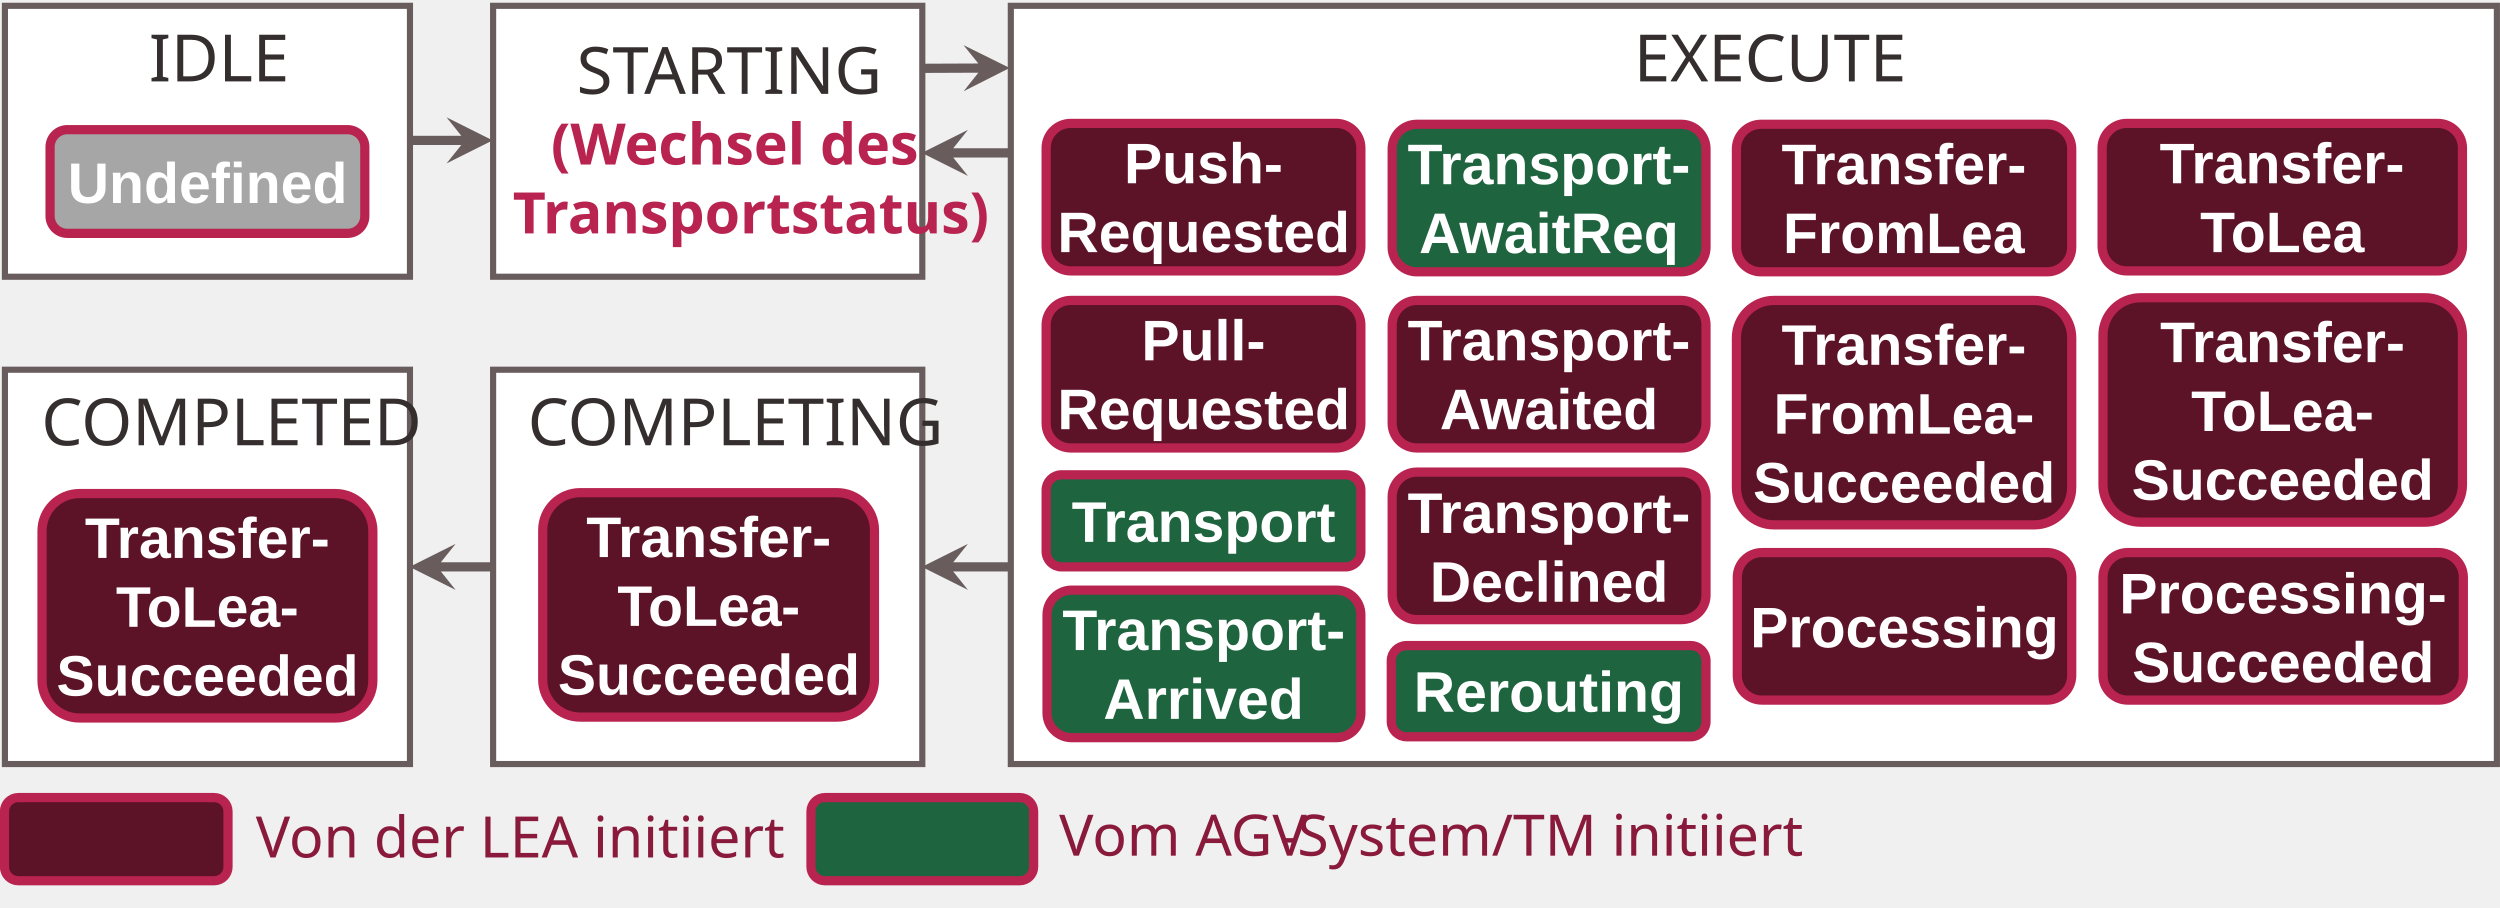
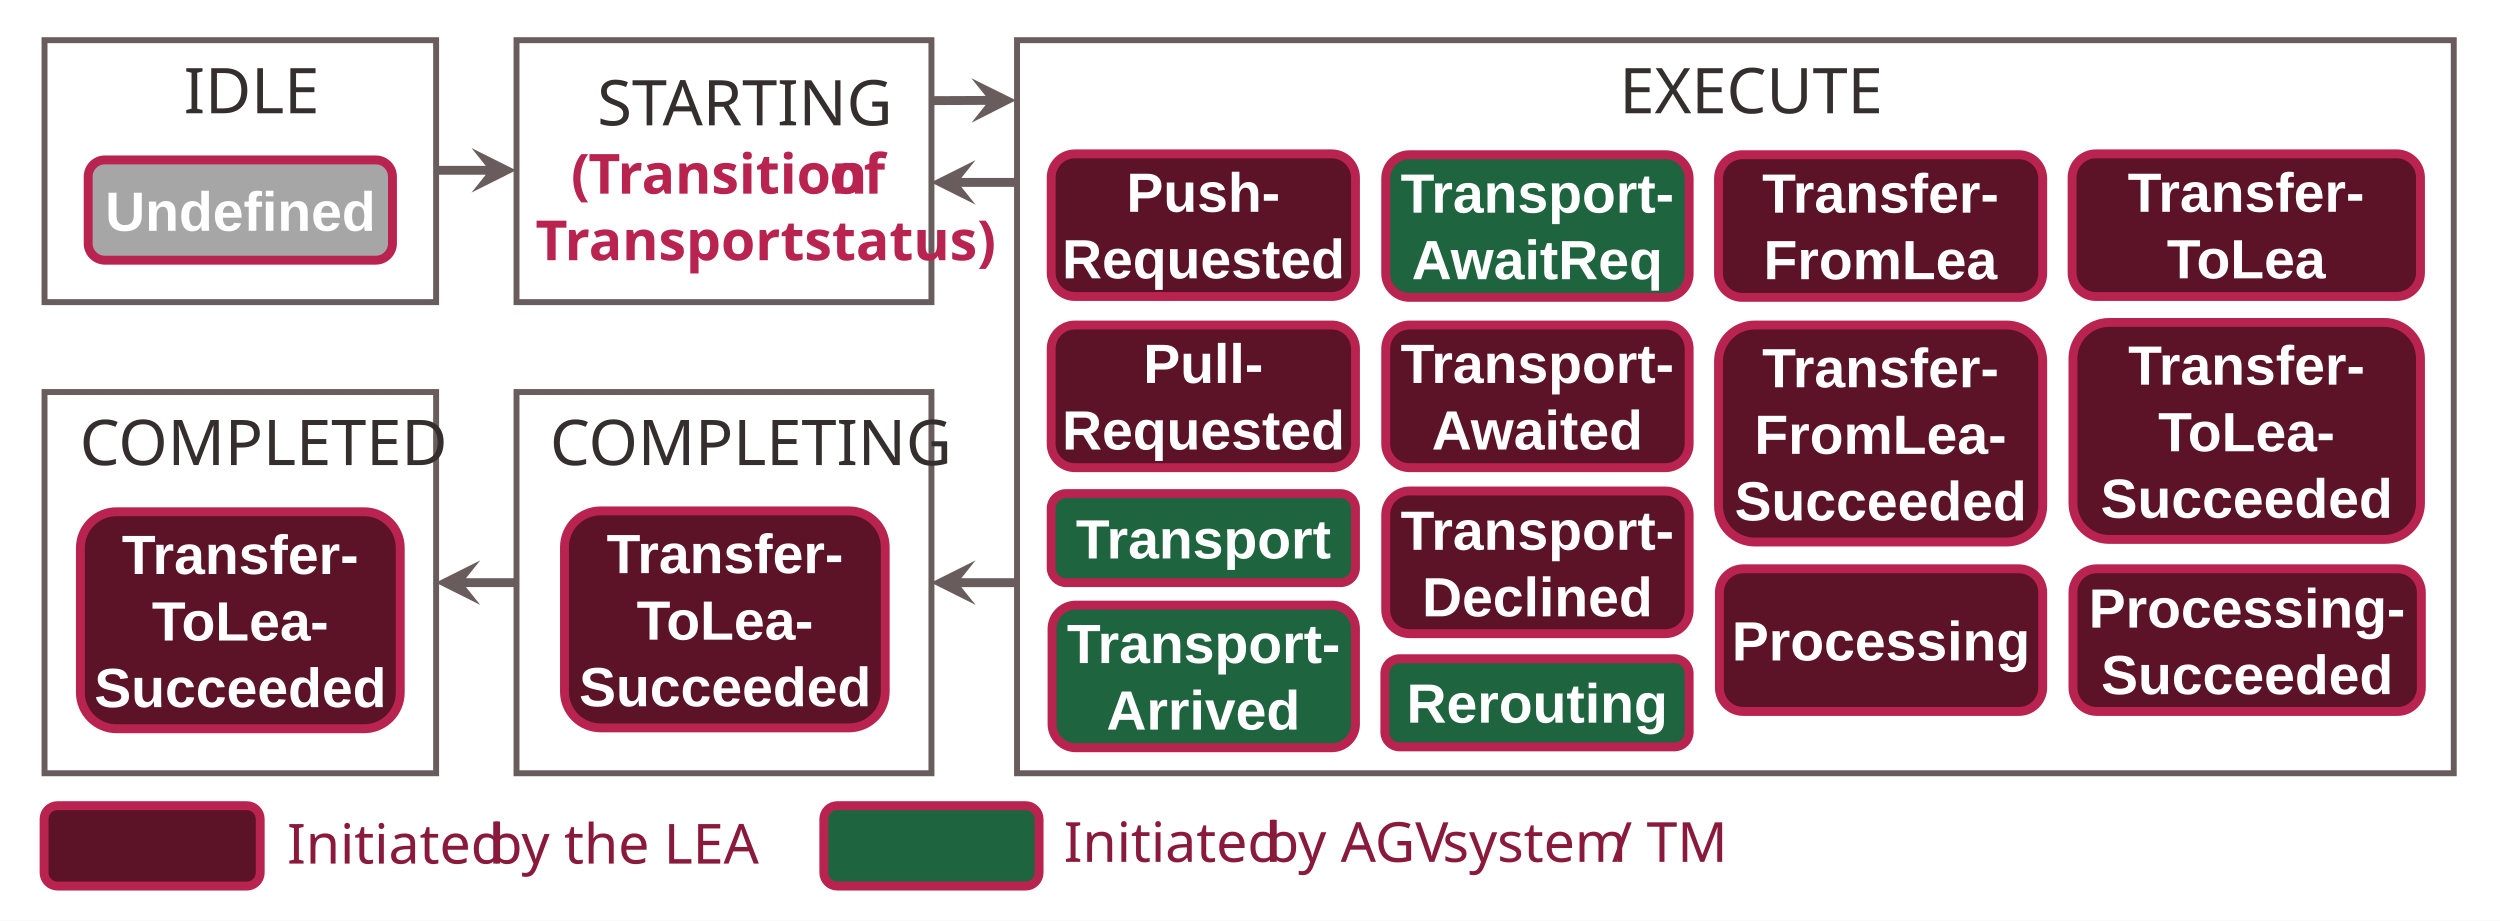
- <svg xmlns="http://www.w3.org/2000/svg" width="2796" height="1015" xml:space="preserve" overflow="hidden" version="1.1" id="svg65">
-   <defs id="defs65" />
-   <g transform="translate(-632 -814)" id="g65">
-     <rect x="637.5" y="820.5" width="453" height="303" stroke="#695C5D" stroke-width="6.875" stroke-miterlimit="8" fill="#FFFFFF" id="rect1" />
-     <text fill="#352E2E" font-family="Calibri,Calibri_MSFontService,sans-serif" font-weight="400" font-size="73" transform="matrix(1 0 0 1 798.527 905)" id="text1">IDLE</text>
-     <rect x="1183.5" y="820.5" width="480" height="303" stroke="#695C5D" stroke-width="6.875" stroke-miterlimit="8" fill="#FFFFFF" id="rect2" />
-     <text fill="#352E2E" font-family="Calibri,Calibri_MSFontService,sans-serif" font-weight="400" font-size="73" transform="matrix(1 0 0 1 1276.91 919)" id="text2">STARTING</text>
-     <text fill="#B8234F" font-family="Calibri,Calibri_MSFontService,sans-serif" font-weight="700" font-size="64" transform="matrix(1 0 0 1 1248.22 998)" id="text3">(Wechsel des </text>
-     <text fill="#B8234F" font-family="Calibri,Calibri_MSFontService,sans-serif" font-weight="700" font-size="64" transform="matrix(1 0 0 1 1205.43 1075)" id="text4">Transportstatus)</text>
-     <rect x="1762.5" y="820.5" width="1662" height="848" stroke="#695C5D" stroke-width="6.875" stroke-miterlimit="8" fill="#FFFFFF" id="rect4" />
-     <text fill="#352E2E" font-family="Calibri,Calibri_MSFontService,sans-serif" font-weight="400" font-size="73" transform="matrix(1 0 0 1 2459.33 905)" id="text5">EXECUTE</text>
-     <rect x="1183.5" y="1227.5" width="480" height="441" stroke="#695C5D" stroke-width="6.875" stroke-miterlimit="8" fill="#FFFFFF" id="rect5" />
-     <text fill="#352E2E" font-family="Calibri,Calibri_MSFontService,sans-serif" font-weight="400" font-size="73" transform="matrix(1 0 0 1 1222.2 1312)" id="text6">COMPLETING</text>
-     <rect x="637.5" y="1227.5" width="453" height="441" stroke="#695C5D" stroke-width="6.875" stroke-miterlimit="8" fill="#FFFFFF" id="rect6" />
-     <text fill="#352E2E" font-family="Calibri,Calibri_MSFontService,sans-serif" font-weight="400" font-size="73" transform="matrix(1 0 0 1 678.249 1312)" id="text7">COMPLETED</text>
-     <path d="M1090 965.844 1152.02 965.844 1152.02 976.157 1090 976.156ZM1152.02 971 1131.4 945.219 1182.96 971 1131.4 996.782Z" fill="#695C5D" id="path7" />
-     <path d="M0.022-5.156 67.317-4.867 67.273 5.445-0.022 5.156ZM67.295 0.289 46.781-25.58 98.232 0.422 46.559 25.982Z" fill="#695C5D" transform="matrix(1 0 0 -1 1663 890.422)" id="path8" />
-     <path d="M1693.94 979.844 1761.23 979.844 1761.23 990.156 1693.94 990.156ZM1693.94 985 1714.56 1010.78 1663 985 1714.56 959.219Z" fill="#695C5D" id="path9" />
-     <path d="M2.00175e-05-5.156 62.024-5.156 62.024 5.156-2.00175e-05 5.156ZM62.024 0 41.399-25.781 92.961 0 41.399 25.781Z" fill="#695C5D" transform="matrix(-1 0 0 1 1182.96 1448)" id="path10" />
-     <path d="M1802 979.5C1802 964.312 1814.31 952 1829.5 952L2126.5 952C2141.69 952 2154 964.312 2154 979.5L2154 1089.5C2154 1104.69 2141.69 1117 2126.5 1117L1829.5 1117C1814.31 1117 1802 1104.69 1802 1089.5Z" stroke="#B8234F" stroke-width="10.312" stroke-miterlimit="8" fill="#5C1227" fill-rule="evenodd" id="path11" />
-     <text fill="#FFFFFF" font-family="Arial,Arial_MSFontService,sans-serif" font-weight="700" font-size="64" transform="matrix(1 0 0 1 1889.09 1019)" id="text11">Push</text>
-     <text fill="#FFFFFF" font-family="Arial,Arial_MSFontService,sans-serif" font-weight="700" font-size="64" transform="matrix(1 0 0 1 2045.5 1019)" id="text12">-</text>
-     <text fill="#FFFFFF" font-family="Arial,Arial_MSFontService,sans-serif" font-weight="700" font-size="64" transform="matrix(1 0 0 1 1814.61 1096)" id="text13">Requested</text>
-     <path d="M1802 1177.5C1802 1162.31 1814.31 1150 1829.5 1150L2126.5 1150C2141.69 1150 2154 1162.31 2154 1177.5L2154 1287.5C2154 1302.69 2141.69 1315 2126.5 1315L1829.5 1315C1814.31 1315 1802 1302.69 1802 1287.5Z" stroke="#B8234F" stroke-width="10.312" stroke-miterlimit="8" fill="#5C1227" fill-rule="evenodd" id="path13" />
-     <text fill="#FFFFFF" font-family="Arial,Arial_MSFontService,sans-serif" font-weight="700" font-size="64" transform="matrix(1 0 0 1 1908.57 1217)" id="text14">Pull</text>
-     <text fill="#FFFFFF" font-family="Arial,Arial_MSFontService,sans-serif" font-weight="700" font-size="64" transform="matrix(1 0 0 1 2026.02 1217)" id="text15">-</text>
-     <text fill="#FFFFFF" font-family="Arial,Arial_MSFontService,sans-serif" font-weight="700" font-size="64" transform="matrix(1 0 0 1 1814.61 1294)" id="text16">Requested</text>
-     <path d="M1802 1362.17C1802 1352.69 1809.69 1345 1819.17 1345L2136.83 1345C2146.31 1345 2154 1352.69 2154 1362.17L2154 1430.83C2154 1440.31 2146.31 1448 2136.83 1448L1819.17 1448C1809.69 1448 1802 1440.31 1802 1430.83Z" stroke="#B8234F" stroke-width="10.312" stroke-miterlimit="8" fill="#1E643F" fill-rule="evenodd" id="path16" />
-     <text fill="#FFFFFF" font-family="Arial,Arial_MSFontService,sans-serif" font-weight="700" font-size="64" transform="matrix(1 0 0 1 1830.55 1420)" id="text17">Transport</text>
-     <path d="M2188 1553C2188 1543.61 2195.61 1536 2205 1536L2523 1536C2532.39 1536 2540 1543.61 2540 1553L2540 1621C2540 1630.39 2532.39 1638 2523 1638L2205 1638C2195.61 1638 2188 1630.39 2188 1621Z" stroke="#B8234F" stroke-width="10.312" stroke-miterlimit="8" fill="#1E643F" fill-rule="evenodd" id="path17" />
-     <text fill="#FFFFFF" font-family="Arial,Arial_MSFontService,sans-serif" font-weight="700" font-size="64" transform="matrix(1 0 0 1 2213.11 1610)" id="text18">Rerouting</text>
-     <path d="M2189 1177.5C2189 1162.31 2201.31 1150 2216.5 1150L2512.5 1150C2527.69 1150 2540 1162.31 2540 1177.5L2540 1287.5C2540 1302.69 2527.69 1315 2512.5 1315L2216.5 1315C2201.31 1315 2189 1302.69 2189 1287.5Z" stroke="#B8234F" stroke-width="10.312" stroke-miterlimit="8" fill="#5C1227" fill-rule="evenodd" id="path18" />
-     <text fill="#FFFFFF" font-family="Arial,Arial_MSFontService,sans-serif" font-weight="700" font-size="64" transform="matrix(1 0 0 1 2206.23 1217)" id="text19">Transport</text>
-     <text fill="#FFFFFF" font-family="Arial,Arial_MSFontService,sans-serif" font-weight="700" font-size="64" transform="matrix(1 0 0 1 2501.19 1217)" id="text20">-</text>
-     <text fill="#FFFFFF" font-family="Arial,Arial_MSFontService,sans-serif" font-weight="700" font-size="64" transform="matrix(1 0 0 1 2242.27 1294)" id="text21">Awaited</text>
-     <path d="M2189 1369.5C2189 1354.31 2201.31 1342 2216.5 1342L2512.5 1342C2527.69 1342 2540 1354.31 2540 1369.5L2540 1479.5C2540 1494.69 2527.69 1507 2512.5 1507L2216.5 1507C2201.31 1507 2189 1494.69 2189 1479.5Z" stroke="#B8234F" stroke-width="10.312" stroke-miterlimit="8" fill="#5C1227" fill-rule="evenodd" id="path21" />
-     <text fill="#FFFFFF" font-family="Arial,Arial_MSFontService,sans-serif" font-weight="700" font-size="64" transform="matrix(1 0 0 1 2206.23 1410)" id="text22">Transport</text>
-     <text fill="#FFFFFF" font-family="Arial,Arial_MSFontService,sans-serif" font-weight="700" font-size="64" transform="matrix(1 0 0 1 2501.19 1410)" id="text23">-</text>
-     <text fill="#FFFFFF" font-family="Arial,Arial_MSFontService,sans-serif" font-weight="700" font-size="64" transform="matrix(1 0 0 1 2231.09 1487)" id="text24">Declined</text>
-     <path d="M2189 980.5C2189 965.312 2201.31 953 2216.5 953L2512.5 953C2527.69 953 2540 965.312 2540 980.5L2540 1090.5C2540 1105.69 2527.69 1118 2512.5 1118L2216.5 1118C2201.31 1118 2189 1105.69 2189 1090.5Z" stroke="#B8234F" stroke-width="10.312" stroke-miterlimit="8" fill="#1E643F" fill-rule="evenodd" id="path24" />
-     <text fill="#FFFFFF" font-family="Arial,Arial_MSFontService,sans-serif" font-weight="700" font-size="64" transform="matrix(1 0 0 1 2206.23 1020)" id="text25">Transport</text>
-     <text fill="#FFFFFF" font-family="Arial,Arial_MSFontService,sans-serif" font-weight="700" font-size="64" transform="matrix(1 0 0 1 2501.19 1020)" id="text26">-</text>
-     <text fill="#FFFFFF" font-family="Arial,Arial_MSFontService,sans-serif" font-weight="700" font-size="64" transform="matrix(1 0 0 1 2219.08 1097)" id="text27">AwaitReq</text>
-     <path d="M1803 1501.5C1803 1486.31 1815.31 1474 1830.5 1474L2126.5 1474C2141.69 1474 2154 1486.31 2154 1501.5L2154 1611.5C2154 1626.69 2141.69 1639 2126.5 1639L1830.5 1639C1815.31 1639 1803 1626.69 1803 1611.5Z" stroke="#B8234F" stroke-width="10.312" stroke-miterlimit="8" fill="#1E643F" fill-rule="evenodd" id="path27" />
-     <text fill="#FFFFFF" font-family="Arial,Arial_MSFontService,sans-serif" font-weight="700" font-size="64" transform="matrix(1 0 0 1 1820.19 1541)" id="text28">Transport</text>
-     <text fill="#FFFFFF" font-family="Arial,Arial_MSFontService,sans-serif" font-weight="700" font-size="64" transform="matrix(1 0 0 1 2115.15 1541)" id="text29">-</text>
-     <text fill="#FFFFFF" font-family="Arial,Arial_MSFontService,sans-serif" font-weight="700" font-size="64" transform="matrix(1 0 0 1 1865.98 1618)" id="text30">Arrived</text>
-     <path d="M2574 980.5C2574 965.312 2586.31 953 2601.5 953L2921.5 953C2936.69 953 2949 965.312 2949 980.5L2949 1090.5C2949 1105.69 2936.69 1118 2921.5 1118L2601.5 1118C2586.31 1118 2574 1105.69 2574 1090.5Z" stroke="#B8234F" stroke-width="10.312" stroke-miterlimit="8" fill="#5C1227" fill-rule="evenodd" id="path30" />
-     <text fill="#FFFFFF" font-family="Arial,Arial_MSFontService,sans-serif" font-weight="700" font-size="64" transform="matrix(1 0 0 1 2624.43 1020)" id="text31">Transfer</text>
-     <text fill="#FFFFFF" font-family="Arial,Arial_MSFontService,sans-serif" font-weight="700" font-size="64" transform="matrix(1 0 0 1 2877 1020)" id="text32">-</text>
-     <text fill="#FFFFFF" font-family="Arial,Arial_MSFontService,sans-serif" font-weight="700" font-size="64" transform="matrix(1 0 0 1 2626.1 1097)" id="text33">FromLea</text>
-     <path d="M2574 1191.83C2574 1168.73 2592.73 1150 2615.83 1150L2907.17 1150C2930.27 1150 2949 1168.73 2949 1191.83L2949 1359.17C2949 1382.27 2930.27 1401 2907.17 1401L2615.83 1401C2592.73 1401 2574 1382.27 2574 1359.17Z" stroke="#B8234F" stroke-width="10.312" stroke-miterlimit="8" fill="#5C1227" fill-rule="evenodd" id="path33" />
-     <text fill="#FFFFFF" font-family="Arial,Arial_MSFontService,sans-serif" font-weight="700" font-size="64" transform="matrix(1 0 0 1 2624.44 1222)" id="text34">Transfer</text>
-     <text fill="#FFFFFF" font-family="Arial,Arial_MSFontService,sans-serif" font-weight="700" font-size="64" transform="matrix(1 0 0 1 2877.01 1222)" id="text35">-</text>
-     <text fill="#FFFFFF" font-family="Arial,Arial_MSFontService,sans-serif" font-weight="700" font-size="64" transform="matrix(1 0 0 1 2615.51 1299)" id="text36">FromLea</text>
-     <text fill="#FFFFFF" font-family="Arial,Arial_MSFontService,sans-serif" font-weight="700" font-size="64" transform="matrix(1 0 0 1 2885.92 1299)" id="text37">-</text>
-     <text fill="#FFFFFF" font-family="Arial,Arial_MSFontService,sans-serif" font-weight="700" font-size="64" transform="matrix(1 0 0 1 2592.59 1376)" id="text38">Succeeded</text>
-     <path d="M2575 1459.5C2575 1444.31 2587.31 1432 2602.5 1432L2921.5 1432C2936.69 1432 2949 1444.31 2949 1459.5L2949 1569.5C2949 1584.69 2936.69 1597 2921.5 1597L2602.5 1597C2587.31 1597 2575 1584.69 2575 1569.5Z" stroke="#B8234F" stroke-width="10.312" stroke-miterlimit="8" fill="#5C1227" fill-rule="evenodd" id="path38" />
-     <text fill="#FFFFFF" font-family="Arial,Arial_MSFontService,sans-serif" font-weight="700" font-size="64" transform="matrix(1 0 0 1 2589.43 1538)" id="text39">Processing</text>
-     <path d="M2984 1459.5C2984 1444.31 2996.31 1432 3011.5 1432L3359.5 1432C3374.69 1432 3387 1444.31 3387 1459.5L3387 1569.5C3387 1584.69 3374.69 1597 3359.5 1597L3011.5 1597C2996.31 1597 2984 1584.69 2984 1569.5Z" stroke="#B8234F" stroke-width="10.312" stroke-miterlimit="8" fill="#5C1227" fill-rule="evenodd" id="path39" />
-     <text fill="#FFFFFF" font-family="Arial,Arial_MSFontService,sans-serif" font-weight="700" font-size="64" transform="matrix(1 0 0 1 3002.24 1500)" id="text40">Processing</text>
-     <text fill="#FFFFFF" font-family="Arial,Arial_MSFontService,sans-serif" font-weight="700" font-size="64" transform="matrix(1 0 0 1 3347.13 1500)" id="text41">-</text>
-     <text fill="#FFFFFF" font-family="Arial,Arial_MSFontService,sans-serif" font-weight="700" font-size="64" transform="matrix(1 0 0 1 3016.56 1577)" id="text42">Succeeded</text>
-     <path d="M2983 979.5C2983 964.312 2995.31 952 3010.5 952L3358.5 952C3373.69 952 3386 964.312 3386 979.5L3386 1089.5C3386 1104.69 3373.69 1117 3358.5 1117L3010.5 1117C2995.31 1117 2983 1104.69 2983 1089.5Z" stroke="#B8234F" stroke-width="10.312" stroke-miterlimit="8" fill="#5C1227" fill-rule="evenodd" id="path42" />
-     <text fill="#FFFFFF" font-family="Arial,Arial_MSFontService,sans-serif" font-weight="700" font-size="64" transform="matrix(1 0 0 1 3047.28 1019)" id="text43">Transfer</text>
-     <text fill="#FFFFFF" font-family="Arial,Arial_MSFontService,sans-serif" font-weight="700" font-size="64" transform="matrix(1 0 0 1 3299.84 1019)" id="text44">-</text>
-     <text fill="#FFFFFF" font-family="Arial,Arial_MSFontService,sans-serif" font-weight="700" font-size="64" transform="matrix(1 0 0 1 3092.59 1096)" id="text45">ToLea</text>
-     <path d="M2984 1188.83C2984 1165.73 3002.73 1147 3025.83 1147L3344.17 1147C3367.27 1147 3386 1165.73 3386 1188.83L3386 1356.17C3386 1379.27 3367.27 1398 3344.17 1398L3025.83 1398C3002.73 1398 2984 1379.27 2984 1356.17Z" stroke="#B8234F" stroke-width="10.312" stroke-miterlimit="8" fill="#5C1227" fill-rule="evenodd" id="path45" />
-     <text fill="#FFFFFF" font-family="Arial,Arial_MSFontService,sans-serif" font-weight="700" font-size="64" transform="matrix(1 0 0 1 3047.85 1219)" id="text46">Transfer</text>
-     <text fill="#FFFFFF" font-family="Arial,Arial_MSFontService,sans-serif" font-weight="700" font-size="64" transform="matrix(1 0 0 1 3300.42 1219)" id="text47">-</text>
-     <text fill="#FFFFFF" font-family="Arial,Arial_MSFontService,sans-serif" font-weight="700" font-size="64" transform="matrix(1 0 0 1 3082.55 1296)" id="text48">ToLea</text>
-     <text fill="#FFFFFF" font-family="Arial,Arial_MSFontService,sans-serif" font-weight="700" font-size="64" transform="matrix(1 0 0 1 3265.7 1296)" id="text49">-</text>
-     <text fill="#FFFFFF" font-family="Arial,Arial_MSFontService,sans-serif" font-weight="700" font-size="64" transform="matrix(1 0 0 1 3016 1373)" id="text50">Succeeded</text>
-     <path d="M1693.94 1442.84 1761.23 1442.84 1761.23 1453.16 1693.94 1453.16ZM1693.94 1448 1714.56 1473.78 1663 1448 1714.56 1422.22Z" fill="#695C5D" id="path50" />
-     <path d="M637 1721.5C637 1712.94 643.94 1706 652.5 1706L871.5 1706C880.06 1706 887 1712.94 887 1721.5L887 1783.5C887 1792.06 880.06 1799 871.5 1799L652.5 1799C643.94 1799 637 1792.06 637 1783.5Z" stroke="#B8234F" stroke-width="10.312" stroke-miterlimit="8" fill="#5C1227" fill-rule="evenodd" id="path51" />
-     <text fill="#8A1A3B" font-family="Calibri,Calibri_MSFontService,sans-serif" font-weight="400" font-size="64" transform="matrix(1 0 0 1 918.087 1773)" id="text51">Von der LEA initiiert</text>
-     <path d="M1539 1721.5C1539 1712.94 1545.94 1706 1554.5 1706L1772.5 1706C1781.06 1706 1788 1712.94 1788 1721.5L1788 1783.5C1788 1792.06 1781.06 1799 1772.5 1799L1554.5 1799C1545.94 1799 1539 1792.06 1539 1783.5Z" stroke="#B8234F" stroke-width="10.312" stroke-miterlimit="8" fill="#1E643F" fill-rule="evenodd" id="path52" />
-     <text fill="#8A1A3B" font-family="Calibri,Calibri_MSFontService,sans-serif" font-weight="400" font-size="64" transform="matrix(1 0 0 1 1816.52 1771)" id="text52">Vom AGV</text>
-     <text fill="#8A1A3B" font-family="Calibri,Calibri_MSFontService,sans-serif" font-weight="400" font-size="64" transform="matrix(1 0 0 1 2063.37 1771)" id="text53">-</text>
-     <text fill="#8A1A3B" font-family="Calibri,Calibri_MSFontService,sans-serif" font-weight="400" font-size="64" transform="matrix(1 0 0 1 2082.85 1771)" id="text54">System/TM initiiert</text>
-     <path d="M688 978.334C688 967.656 696.656 959 707.334 959L1020.67 959C1031.34 959 1040 967.656 1040 978.334L1040 1055.67C1040 1066.34 1031.34 1075 1020.67 1075L707.334 1075C696.656 1075 688 1066.34 688 1055.67Z" stroke="#B8234F" stroke-width="10.312" stroke-miterlimit="8" fill="#A6A6A6" fill-rule="evenodd" id="path54" />
-     <text fill="#FFFFFF" font-family="Arial,Arial_MSFontService,sans-serif" font-weight="700" font-size="64" transform="matrix(1 0 0 1 707.72 1041)" id="text55">Undefined</text>
-     <path d="M679 1407.83C679 1384.73 697.73 1366 720.834 1366L1007.17 1366C1030.27 1366 1049 1384.73 1049 1407.83L1049 1575.17C1049 1598.27 1030.27 1617 1007.17 1617L720.834 1617C697.73 1617 679 1598.27 679 1575.17Z" stroke="#B8234F" stroke-width="10.312" stroke-miterlimit="8" fill="#5C1227" fill-rule="evenodd" id="path55" />
-     <text fill="#FFFFFF" font-family="Arial,Arial_MSFontService,sans-serif" font-weight="700" font-size="64" transform="matrix(1 0 0 1 726.947 1438)" id="text56">Transfer</text>
-     <text fill="#FFFFFF" font-family="Arial,Arial_MSFontService,sans-serif" font-weight="700" font-size="64" transform="matrix(1 0 0 1 979.511 1438)" id="text57">-</text>
-     <text fill="#FFFFFF" font-family="Arial,Arial_MSFontService,sans-serif" font-weight="700" font-size="64" transform="matrix(1 0 0 1 761.666 1515)" id="text58">ToLea</text>
-     <text fill="#FFFFFF" font-family="Arial,Arial_MSFontService,sans-serif" font-weight="700" font-size="64" transform="matrix(1 0 0 1 944.815 1515)" id="text59">-</text>
-     <text fill="#FFFFFF" font-family="Arial,Arial_MSFontService,sans-serif" font-weight="700" font-size="64" transform="matrix(1 0 0 1 695.116 1592)" id="text60">Succeeded</text>
-     <path d="M1239 1406.83C1239 1383.73 1257.73 1365 1280.83 1365L1568.17 1365C1591.27 1365 1610 1383.73 1610 1406.83L1610 1574.17C1610 1597.27 1591.27 1616 1568.17 1616L1280.83 1616C1257.73 1616 1239 1597.27 1239 1574.17Z" stroke="#B8234F" stroke-width="10.312" stroke-miterlimit="8" fill="#5C1227" fill-rule="evenodd" id="path60" />
-     <text fill="#FFFFFF" font-family="Arial,Arial_MSFontService,sans-serif" font-weight="700" font-size="64" transform="matrix(1 0 0 1 1287.73 1437)" id="text61">Transfer</text>
-     <text fill="#FFFFFF" font-family="Arial,Arial_MSFontService,sans-serif" font-weight="700" font-size="64" transform="matrix(1 0 0 1 1540.3 1437)" id="text62">-</text>
-     <text fill="#FFFFFF" font-family="Arial,Arial_MSFontService,sans-serif" font-weight="700" font-size="64" transform="matrix(1 0 0 1 1322.45 1514)" id="text63">ToLea</text>
-     <text fill="#FFFFFF" font-family="Arial,Arial_MSFontService,sans-serif" font-weight="700" font-size="64" transform="matrix(1 0 0 1 1505.6 1514)" id="text64">-</text>
-     <text fill="#FFFFFF" font-family="Arial,Arial_MSFontService,sans-serif" font-weight="700" font-size="64" transform="matrix(1 0 0 1 1255.9 1591)" id="text65">Succeeded</text>
+ <svg xmlns="http://www.w3.org/2000/svg" width="2892" height="1065" xml:space="preserve" overflow="hidden">
+   <defs>
+     <clipPath id="clip0">
+       <rect x="586" y="774" width="2892" height="1065" />
+     </clipPath>
+   </defs>
+   <g clip-path="url(#clip0)" transform="translate(-586 -774)">
+     <rect x="586" y="774" width="2892" height="1065" fill="#FFFFFF" />
+     <rect x="637.5" y="820.5" width="453" height="303" stroke="#695C5D" stroke-width="6.875" stroke-miterlimit="8" fill="#FFFFFF" />
+     <text fill="#352E2E" font-family="Calibri,Calibri_MSFontService,sans-serif" font-weight="400" font-size="73" transform="matrix(1 0 0 1 798.527 905)">IDLE</text>
+     <rect x="1183.5" y="820.5" width="480" height="303" stroke="#695C5D" stroke-width="6.875" stroke-miterlimit="8" fill="#FFFFFF" />
+     <text fill="#352E2E" font-family="Calibri,Calibri_MSFontService,sans-serif" font-weight="400" font-size="73" transform="matrix(1 0 0 1 1276.91 919)">STARTING</text>
+     <text fill="#B8234F" font-family="Calibri,Calibri_MSFontService,sans-serif" font-weight="700" font-size="64" transform="matrix(1 0 0 1 1246.57 998)">(</text>
+     <text fill="#B8234F" font-family="Calibri,Calibri_MSFontService,sans-serif" font-weight="700" font-size="64" transform="matrix(1 0 0 1 1266.62 998)">Transition</text>
+     <text fill="#B8234F" font-family="Calibri,Calibri_MSFontService,sans-serif" font-weight="700" font-size="64" transform="matrix(1 0 0 1 1545.49 998)">of</text>
+     <text fill="#B8234F" font-family="Calibri,Calibri_MSFontService,sans-serif" font-weight="700" font-size="64" transform="matrix(1 0 0 1 1205.43 1075)">Transportstatus)</text>
+     <rect x="1762.5" y="820.5" width="1662" height="848" stroke="#695C5D" stroke-width="6.875" stroke-miterlimit="8" fill="#FFFFFF" />
+     <text fill="#352E2E" font-family="Calibri,Calibri_MSFontService,sans-serif" font-weight="400" font-size="73" transform="matrix(1 0 0 1 2459.33 905)">EXECUTE</text>
+     <rect x="1183.5" y="1227.5" width="480" height="441" stroke="#695C5D" stroke-width="6.875" stroke-miterlimit="8" fill="#FFFFFF" />
+     <text fill="#352E2E" font-family="Calibri,Calibri_MSFontService,sans-serif" font-weight="400" font-size="73" transform="matrix(1 0 0 1 1222.2 1312)">COMPLETING</text>
+     <rect x="637.5" y="1227.5" width="453" height="441" stroke="#695C5D" stroke-width="6.875" stroke-miterlimit="8" fill="#FFFFFF" />
+     <text fill="#352E2E" font-family="Calibri,Calibri_MSFontService,sans-serif" font-weight="400" font-size="73" transform="matrix(1 0 0 1 678.249 1312)">COMPLETED</text>
+     <path d="M1090 965.844 1152.02 965.844 1152.02 976.157 1090 976.156ZM1152.02 971 1131.4 945.219 1182.96 971 1131.4 996.782Z" fill="#695C5D" />
+     <path d="M0.022-5.156 67.317-4.867 67.273 5.445-0.022 5.156ZM67.295 0.289 46.781-25.58 98.232 0.422 46.559 25.982Z" fill="#695C5D" transform="matrix(1 0 0 -1 1663 890.422)" />
+     <path d="M1693.94 979.844 1761.23 979.844 1761.23 990.156 1693.94 990.156ZM1693.94 985 1714.56 1010.78 1663 985 1714.56 959.219Z" fill="#695C5D" />
+     <path d="M2.00175e-05-5.156 62.024-5.156 62.024 5.156-2.00175e-05 5.156ZM62.024 0 41.399-25.781 92.961 0 41.399 25.781Z" fill="#695C5D" transform="matrix(-1 0 0 1 1182.96 1448)" />
+     <path d="M1802 979.5C1802 964.312 1814.31 952 1829.5 952L2126.5 952C2141.69 952 2154 964.312 2154 979.5L2154 1089.5C2154 1104.69 2141.69 1117 2126.5 1117L1829.5 1117C1814.31 1117 1802 1104.69 1802 1089.5Z" stroke="#B8234F" stroke-width="10.312" stroke-miterlimit="8" fill="#5C1227" fill-rule="evenodd" />
+     <text fill="#FFFFFF" font-family="Arial,Arial_MSFontService,sans-serif" font-weight="700" font-size="64" transform="matrix(1 0 0 1 1889.09 1019)">Push</text>
+     <text fill="#FFFFFF" font-family="Arial,Arial_MSFontService,sans-serif" font-weight="700" font-size="64" transform="matrix(1 0 0 1 2045.5 1019)">-</text>
+     <text fill="#FFFFFF" font-family="Arial,Arial_MSFontService,sans-serif" font-weight="700" font-size="64" transform="matrix(1 0 0 1 1814.61 1096)">Requested</text>
+     <path d="M1802 1177.5C1802 1162.31 1814.31 1150 1829.5 1150L2126.5 1150C2141.69 1150 2154 1162.31 2154 1177.5L2154 1287.5C2154 1302.69 2141.69 1315 2126.5 1315L1829.5 1315C1814.31 1315 1802 1302.69 1802 1287.5Z" stroke="#B8234F" stroke-width="10.312" stroke-miterlimit="8" fill="#5C1227" fill-rule="evenodd" />
+     <text fill="#FFFFFF" font-family="Arial,Arial_MSFontService,sans-serif" font-weight="700" font-size="64" transform="matrix(1 0 0 1 1908.57 1217)">Pull</text>
+     <text fill="#FFFFFF" font-family="Arial,Arial_MSFontService,sans-serif" font-weight="700" font-size="64" transform="matrix(1 0 0 1 2026.02 1217)">-</text>
+     <text fill="#FFFFFF" font-family="Arial,Arial_MSFontService,sans-serif" font-weight="700" font-size="64" transform="matrix(1 0 0 1 1814.61 1294)">Requested</text>
+     <path d="M1802 1362.17C1802 1352.69 1809.69 1345 1819.17 1345L2136.83 1345C2146.31 1345 2154 1352.69 2154 1362.17L2154 1430.83C2154 1440.31 2146.31 1448 2136.83 1448L1819.17 1448C1809.69 1448 1802 1440.31 1802 1430.83Z" stroke="#B8234F" stroke-width="10.312" stroke-miterlimit="8" fill="#1E643F" fill-rule="evenodd" />
+     <text fill="#FFFFFF" font-family="Arial,Arial_MSFontService,sans-serif" font-weight="700" font-size="64" transform="matrix(1 0 0 1 1830.55 1420)">Transport</text>
+     <path d="M2188 1553C2188 1543.61 2195.61 1536 2205 1536L2523 1536C2532.39 1536 2540 1543.61 2540 1553L2540 1621C2540 1630.39 2532.39 1638 2523 1638L2205 1638C2195.61 1638 2188 1630.39 2188 1621Z" stroke="#B8234F" stroke-width="10.312" stroke-miterlimit="8" fill="#1E643F" fill-rule="evenodd" />
+     <text fill="#FFFFFF" font-family="Arial,Arial_MSFontService,sans-serif" font-weight="700" font-size="64" transform="matrix(1 0 0 1 2213.11 1610)">Rerouting</text>
+     <path d="M2189 1177.5C2189 1162.31 2201.31 1150 2216.5 1150L2512.5 1150C2527.69 1150 2540 1162.31 2540 1177.5L2540 1287.5C2540 1302.69 2527.69 1315 2512.5 1315L2216.5 1315C2201.31 1315 2189 1302.69 2189 1287.5Z" stroke="#B8234F" stroke-width="10.312" stroke-miterlimit="8" fill="#5C1227" fill-rule="evenodd" />
+     <text fill="#FFFFFF" font-family="Arial,Arial_MSFontService,sans-serif" font-weight="700" font-size="64" transform="matrix(1 0 0 1 2206.23 1217)">Transport</text>
+     <text fill="#FFFFFF" font-family="Arial,Arial_MSFontService,sans-serif" font-weight="700" font-size="64" transform="matrix(1 0 0 1 2501.19 1217)">-</text>
+     <text fill="#FFFFFF" font-family="Arial,Arial_MSFontService,sans-serif" font-weight="700" font-size="64" transform="matrix(1 0 0 1 2242.27 1294)">Awaited</text>
+     <path d="M2189 1369.5C2189 1354.31 2201.31 1342 2216.5 1342L2512.5 1342C2527.69 1342 2540 1354.31 2540 1369.5L2540 1479.5C2540 1494.69 2527.69 1507 2512.5 1507L2216.5 1507C2201.31 1507 2189 1494.69 2189 1479.5Z" stroke="#B8234F" stroke-width="10.312" stroke-miterlimit="8" fill="#5C1227" fill-rule="evenodd" />
+     <text fill="#FFFFFF" font-family="Arial,Arial_MSFontService,sans-serif" font-weight="700" font-size="64" transform="matrix(1 0 0 1 2206.23 1410)">Transport</text>
+     <text fill="#FFFFFF" font-family="Arial,Arial_MSFontService,sans-serif" font-weight="700" font-size="64" transform="matrix(1 0 0 1 2501.19 1410)">-</text>
+     <text fill="#FFFFFF" font-family="Arial,Arial_MSFontService,sans-serif" font-weight="700" font-size="64" transform="matrix(1 0 0 1 2231.09 1487)">Declined</text>
+     <path d="M2189 980.5C2189 965.312 2201.31 953 2216.5 953L2512.5 953C2527.69 953 2540 965.312 2540 980.5L2540 1090.5C2540 1105.69 2527.69 1118 2512.5 1118L2216.5 1118C2201.31 1118 2189 1105.69 2189 1090.5Z" stroke="#B8234F" stroke-width="10.312" stroke-miterlimit="8" fill="#1E643F" fill-rule="evenodd" />
+     <text fill="#FFFFFF" font-family="Arial,Arial_MSFontService,sans-serif" font-weight="700" font-size="64" transform="matrix(1 0 0 1 2206.23 1020)">Transport</text>
+     <text fill="#FFFFFF" font-family="Arial,Arial_MSFontService,sans-serif" font-weight="700" font-size="64" transform="matrix(1 0 0 1 2501.19 1020)">-</text>
+     <text fill="#FFFFFF" font-family="Arial,Arial_MSFontService,sans-serif" font-weight="700" font-size="64" transform="matrix(1 0 0 1 2219.08 1097)">AwaitReq</text>
+     <path d="M1803 1501.5C1803 1486.31 1815.31 1474 1830.5 1474L2126.5 1474C2141.69 1474 2154 1486.31 2154 1501.5L2154 1611.5C2154 1626.69 2141.69 1639 2126.5 1639L1830.5 1639C1815.31 1639 1803 1626.69 1803 1611.5Z" stroke="#B8234F" stroke-width="10.312" stroke-miterlimit="8" fill="#1E643F" fill-rule="evenodd" />
+     <text fill="#FFFFFF" font-family="Arial,Arial_MSFontService,sans-serif" font-weight="700" font-size="64" transform="matrix(1 0 0 1 1820.19 1541)">Transport</text>
+     <text fill="#FFFFFF" font-family="Arial,Arial_MSFontService,sans-serif" font-weight="700" font-size="64" transform="matrix(1 0 0 1 2115.15 1541)">-</text>
+     <text fill="#FFFFFF" font-family="Arial,Arial_MSFontService,sans-serif" font-weight="700" font-size="64" transform="matrix(1 0 0 1 1865.98 1618)">Arrived</text>
+     <path d="M2574 980.5C2574 965.312 2586.31 953 2601.5 953L2921.5 953C2936.69 953 2949 965.312 2949 980.5L2949 1090.5C2949 1105.69 2936.69 1118 2921.5 1118L2601.5 1118C2586.31 1118 2574 1105.69 2574 1090.5Z" stroke="#B8234F" stroke-width="10.312" stroke-miterlimit="8" fill="#5C1227" fill-rule="evenodd" />
+     <text fill="#FFFFFF" font-family="Arial,Arial_MSFontService,sans-serif" font-weight="700" font-size="64" transform="matrix(1 0 0 1 2624.43 1020)">Transfer</text>
+     <text fill="#FFFFFF" font-family="Arial,Arial_MSFontService,sans-serif" font-weight="700" font-size="64" transform="matrix(1 0 0 1 2877 1020)">-</text>
+     <text fill="#FFFFFF" font-family="Arial,Arial_MSFontService,sans-serif" font-weight="700" font-size="64" transform="matrix(1 0 0 1 2626.1 1097)">FromLea</text>
+     <path d="M2574 1191.83C2574 1168.73 2592.73 1150 2615.83 1150L2907.17 1150C2930.27 1150 2949 1168.73 2949 1191.83L2949 1359.17C2949 1382.27 2930.27 1401 2907.17 1401L2615.83 1401C2592.73 1401 2574 1382.27 2574 1359.17Z" stroke="#B8234F" stroke-width="10.312" stroke-miterlimit="8" fill="#5C1227" fill-rule="evenodd" />
+     <text fill="#FFFFFF" font-family="Arial,Arial_MSFontService,sans-serif" font-weight="700" font-size="64" transform="matrix(1 0 0 1 2624.44 1222)">Transfer</text>
+     <text fill="#FFFFFF" font-family="Arial,Arial_MSFontService,sans-serif" font-weight="700" font-size="64" transform="matrix(1 0 0 1 2877.01 1222)">-</text>
+     <text fill="#FFFFFF" font-family="Arial,Arial_MSFontService,sans-serif" font-weight="700" font-size="64" transform="matrix(1 0 0 1 2615.51 1299)">FromLea</text>
+     <text fill="#FFFFFF" font-family="Arial,Arial_MSFontService,sans-serif" font-weight="700" font-size="64" transform="matrix(1 0 0 1 2885.92 1299)">-</text>
+     <text fill="#FFFFFF" font-family="Arial,Arial_MSFontService,sans-serif" font-weight="700" font-size="64" transform="matrix(1 0 0 1 2592.59 1376)">Succeeded</text>
+     <path d="M2575 1459.5C2575 1444.31 2587.31 1432 2602.5 1432L2921.5 1432C2936.69 1432 2949 1444.31 2949 1459.5L2949 1569.5C2949 1584.69 2936.69 1597 2921.5 1597L2602.5 1597C2587.31 1597 2575 1584.69 2575 1569.5Z" stroke="#B8234F" stroke-width="10.312" stroke-miterlimit="8" fill="#5C1227" fill-rule="evenodd" />
+     <text fill="#FFFFFF" font-family="Arial,Arial_MSFontService,sans-serif" font-weight="700" font-size="64" transform="matrix(1 0 0 1 2589.43 1538)">Processing</text>
+     <path d="M2984 1459.5C2984 1444.31 2996.31 1432 3011.5 1432L3359.5 1432C3374.69 1432 3387 1444.31 3387 1459.5L3387 1569.5C3387 1584.69 3374.69 1597 3359.5 1597L3011.5 1597C2996.31 1597 2984 1584.69 2984 1569.5Z" stroke="#B8234F" stroke-width="10.312" stroke-miterlimit="8" fill="#5C1227" fill-rule="evenodd" />
+     <text fill="#FFFFFF" font-family="Arial,Arial_MSFontService,sans-serif" font-weight="700" font-size="64" transform="matrix(1 0 0 1 3002.24 1500)">Processing</text>
+     <text fill="#FFFFFF" font-family="Arial,Arial_MSFontService,sans-serif" font-weight="700" font-size="64" transform="matrix(1 0 0 1 3347.13 1500)">-</text>
+     <text fill="#FFFFFF" font-family="Arial,Arial_MSFontService,sans-serif" font-weight="700" font-size="64" transform="matrix(1 0 0 1 3016.56 1577)">Succeeded</text>
+     <path d="M2983 979.5C2983 964.312 2995.31 952 3010.5 952L3358.5 952C3373.69 952 3386 964.312 3386 979.5L3386 1089.5C3386 1104.69 3373.69 1117 3358.5 1117L3010.5 1117C2995.31 1117 2983 1104.69 2983 1089.5Z" stroke="#B8234F" stroke-width="10.312" stroke-miterlimit="8" fill="#5C1227" fill-rule="evenodd" />
+     <text fill="#FFFFFF" font-family="Arial,Arial_MSFontService,sans-serif" font-weight="700" font-size="64" transform="matrix(1 0 0 1 3047.28 1019)">Transfer</text>
+     <text fill="#FFFFFF" font-family="Arial,Arial_MSFontService,sans-serif" font-weight="700" font-size="64" transform="matrix(1 0 0 1 3299.84 1019)">-</text>
+     <text fill="#FFFFFF" font-family="Arial,Arial_MSFontService,sans-serif" font-weight="700" font-size="64" transform="matrix(1 0 0 1 3092.59 1096)">ToLea</text>
+     <path d="M2984 1188.83C2984 1165.73 3002.73 1147 3025.83 1147L3344.17 1147C3367.27 1147 3386 1165.73 3386 1188.83L3386 1356.17C3386 1379.27 3367.27 1398 3344.17 1398L3025.83 1398C3002.73 1398 2984 1379.27 2984 1356.17Z" stroke="#B8234F" stroke-width="10.312" stroke-miterlimit="8" fill="#5C1227" fill-rule="evenodd" />
+     <text fill="#FFFFFF" font-family="Arial,Arial_MSFontService,sans-serif" font-weight="700" font-size="64" transform="matrix(1 0 0 1 3047.85 1219)">Transfer</text>
+     <text fill="#FFFFFF" font-family="Arial,Arial_MSFontService,sans-serif" font-weight="700" font-size="64" transform="matrix(1 0 0 1 3300.42 1219)">-</text>
+     <text fill="#FFFFFF" font-family="Arial,Arial_MSFontService,sans-serif" font-weight="700" font-size="64" transform="matrix(1 0 0 1 3082.55 1296)">ToLea</text>
+     <text fill="#FFFFFF" font-family="Arial,Arial_MSFontService,sans-serif" font-weight="700" font-size="64" transform="matrix(1 0 0 1 3265.7 1296)">-</text>
+     <text fill="#FFFFFF" font-family="Arial,Arial_MSFontService,sans-serif" font-weight="700" font-size="64" transform="matrix(1 0 0 1 3016 1373)">Succeeded</text>
+     <path d="M1693.94 1442.84 1761.23 1442.84 1761.23 1453.16 1693.94 1453.16ZM1693.94 1448 1714.56 1473.78 1663 1448 1714.56 1422.22Z" fill="#695C5D" />
+     <path d="M637 1721.5C637 1712.94 643.94 1706 652.5 1706L871.5 1706C880.06 1706 887 1712.94 887 1721.5L887 1783.5C887 1792.06 880.06 1799 871.5 1799L652.5 1799C643.94 1799 637 1792.06 637 1783.5Z" stroke="#B8234F" stroke-width="10.312" stroke-miterlimit="8" fill="#5C1227" fill-rule="evenodd" />
+     <text fill="#8A1A3B" font-family="Calibri,Calibri_MSFontService,sans-serif" font-weight="400" font-size="64" transform="matrix(1 0 0 1 918.087 1773)">Initiated</text>
+     <text fill="#8A1A3B" font-family="Calibri,Calibri_MSFontService,sans-serif" font-weight="400" font-size="64" transform="matrix(1 0 0 1 1151.13 1773)">by the LEA</text>
+     <path d="M1539 1721.5C1539 1712.94 1545.94 1706 1554.5 1706L1772.5 1706C1781.06 1706 1788 1712.94 1788 1721.5L1788 1783.5C1788 1792.06 1781.06 1799 1772.5 1799L1554.5 1799C1545.94 1799 1539 1792.06 1539 1783.5Z" stroke="#B8234F" stroke-width="10.312" stroke-miterlimit="8" fill="#1E643F" fill-rule="evenodd" />
+     <text fill="#8A1A3B" font-family="Calibri,Calibri_MSFontService,sans-serif" font-weight="400" font-size="64" transform="matrix(1 0 0 1 1816.52 1771)">Initiated</text>
+     <text fill="#8A1A3B" font-family="Calibri,Calibri_MSFontService,sans-serif" font-weight="400" font-size="64" transform="matrix(1 0 0 1 2049.55 1771)">by AGV </text>
+     <text fill="#8A1A3B" font-family="Calibri,Calibri_MSFontService,sans-serif" font-weight="400" font-size="64" transform="matrix(1 0 0 1 2254.68 1771)">system</text>
+     <text fill="#8A1A3B" font-family="Calibri,Calibri_MSFontService,sans-serif" font-weight="400" font-size="64" transform="matrix(1 0 0 1 2450.32 1771)">/ TM</text>
+     <path d="M688 978.334C688 967.656 696.656 959 707.334 959L1020.67 959C1031.34 959 1040 967.656 1040 978.334L1040 1055.67C1040 1066.34 1031.34 1075 1020.67 1075L707.334 1075C696.656 1075 688 1066.34 688 1055.67Z" stroke="#B8234F" stroke-width="10.312" stroke-miterlimit="8" fill="#A6A6A6" fill-rule="evenodd" />
+     <text fill="#FFFFFF" font-family="Arial,Arial_MSFontService,sans-serif" font-weight="700" font-size="64" transform="matrix(1 0 0 1 707.72 1041)">Undefined</text>
+     <path d="M679 1407.83C679 1384.73 697.73 1366 720.834 1366L1007.17 1366C1030.27 1366 1049 1384.73 1049 1407.83L1049 1575.17C1049 1598.27 1030.27 1617 1007.17 1617L720.834 1617C697.73 1617 679 1598.27 679 1575.17Z" stroke="#B8234F" stroke-width="10.312" stroke-miterlimit="8" fill="#5C1227" fill-rule="evenodd" />
+     <text fill="#FFFFFF" font-family="Arial,Arial_MSFontService,sans-serif" font-weight="700" font-size="64" transform="matrix(1 0 0 1 726.947 1438)">Transfer</text>
+     <text fill="#FFFFFF" font-family="Arial,Arial_MSFontService,sans-serif" font-weight="700" font-size="64" transform="matrix(1 0 0 1 979.511 1438)">-</text>
+     <text fill="#FFFFFF" font-family="Arial,Arial_MSFontService,sans-serif" font-weight="700" font-size="64" transform="matrix(1 0 0 1 761.666 1515)">ToLea</text>
+     <text fill="#FFFFFF" font-family="Arial,Arial_MSFontService,sans-serif" font-weight="700" font-size="64" transform="matrix(1 0 0 1 944.815 1515)">-</text>
+     <text fill="#FFFFFF" font-family="Arial,Arial_MSFontService,sans-serif" font-weight="700" font-size="64" transform="matrix(1 0 0 1 695.116 1592)">Succeeded</text>
+     <path d="M1239 1406.83C1239 1383.73 1257.73 1365 1280.83 1365L1568.17 1365C1591.27 1365 1610 1383.73 1610 1406.83L1610 1574.17C1610 1597.27 1591.27 1616 1568.17 1616L1280.83 1616C1257.73 1616 1239 1597.27 1239 1574.17Z" stroke="#B8234F" stroke-width="10.312" stroke-miterlimit="8" fill="#5C1227" fill-rule="evenodd" />
+     <text fill="#FFFFFF" font-family="Arial,Arial_MSFontService,sans-serif" font-weight="700" font-size="64" transform="matrix(1 0 0 1 1287.73 1437)">Transfer</text>
+     <text fill="#FFFFFF" font-family="Arial,Arial_MSFontService,sans-serif" font-weight="700" font-size="64" transform="matrix(1 0 0 1 1540.3 1437)">-</text>
+     <text fill="#FFFFFF" font-family="Arial,Arial_MSFontService,sans-serif" font-weight="700" font-size="64" transform="matrix(1 0 0 1 1322.45 1514)">ToLea</text>
+     <text fill="#FFFFFF" font-family="Arial,Arial_MSFontService,sans-serif" font-weight="700" font-size="64" transform="matrix(1 0 0 1 1505.6 1514)">-</text>
+     <text fill="#FFFFFF" font-family="Arial,Arial_MSFontService,sans-serif" font-weight="700" font-size="64" transform="matrix(1 0 0 1 1255.9 1591)">Succeeded</text>
  </g>
</svg>
